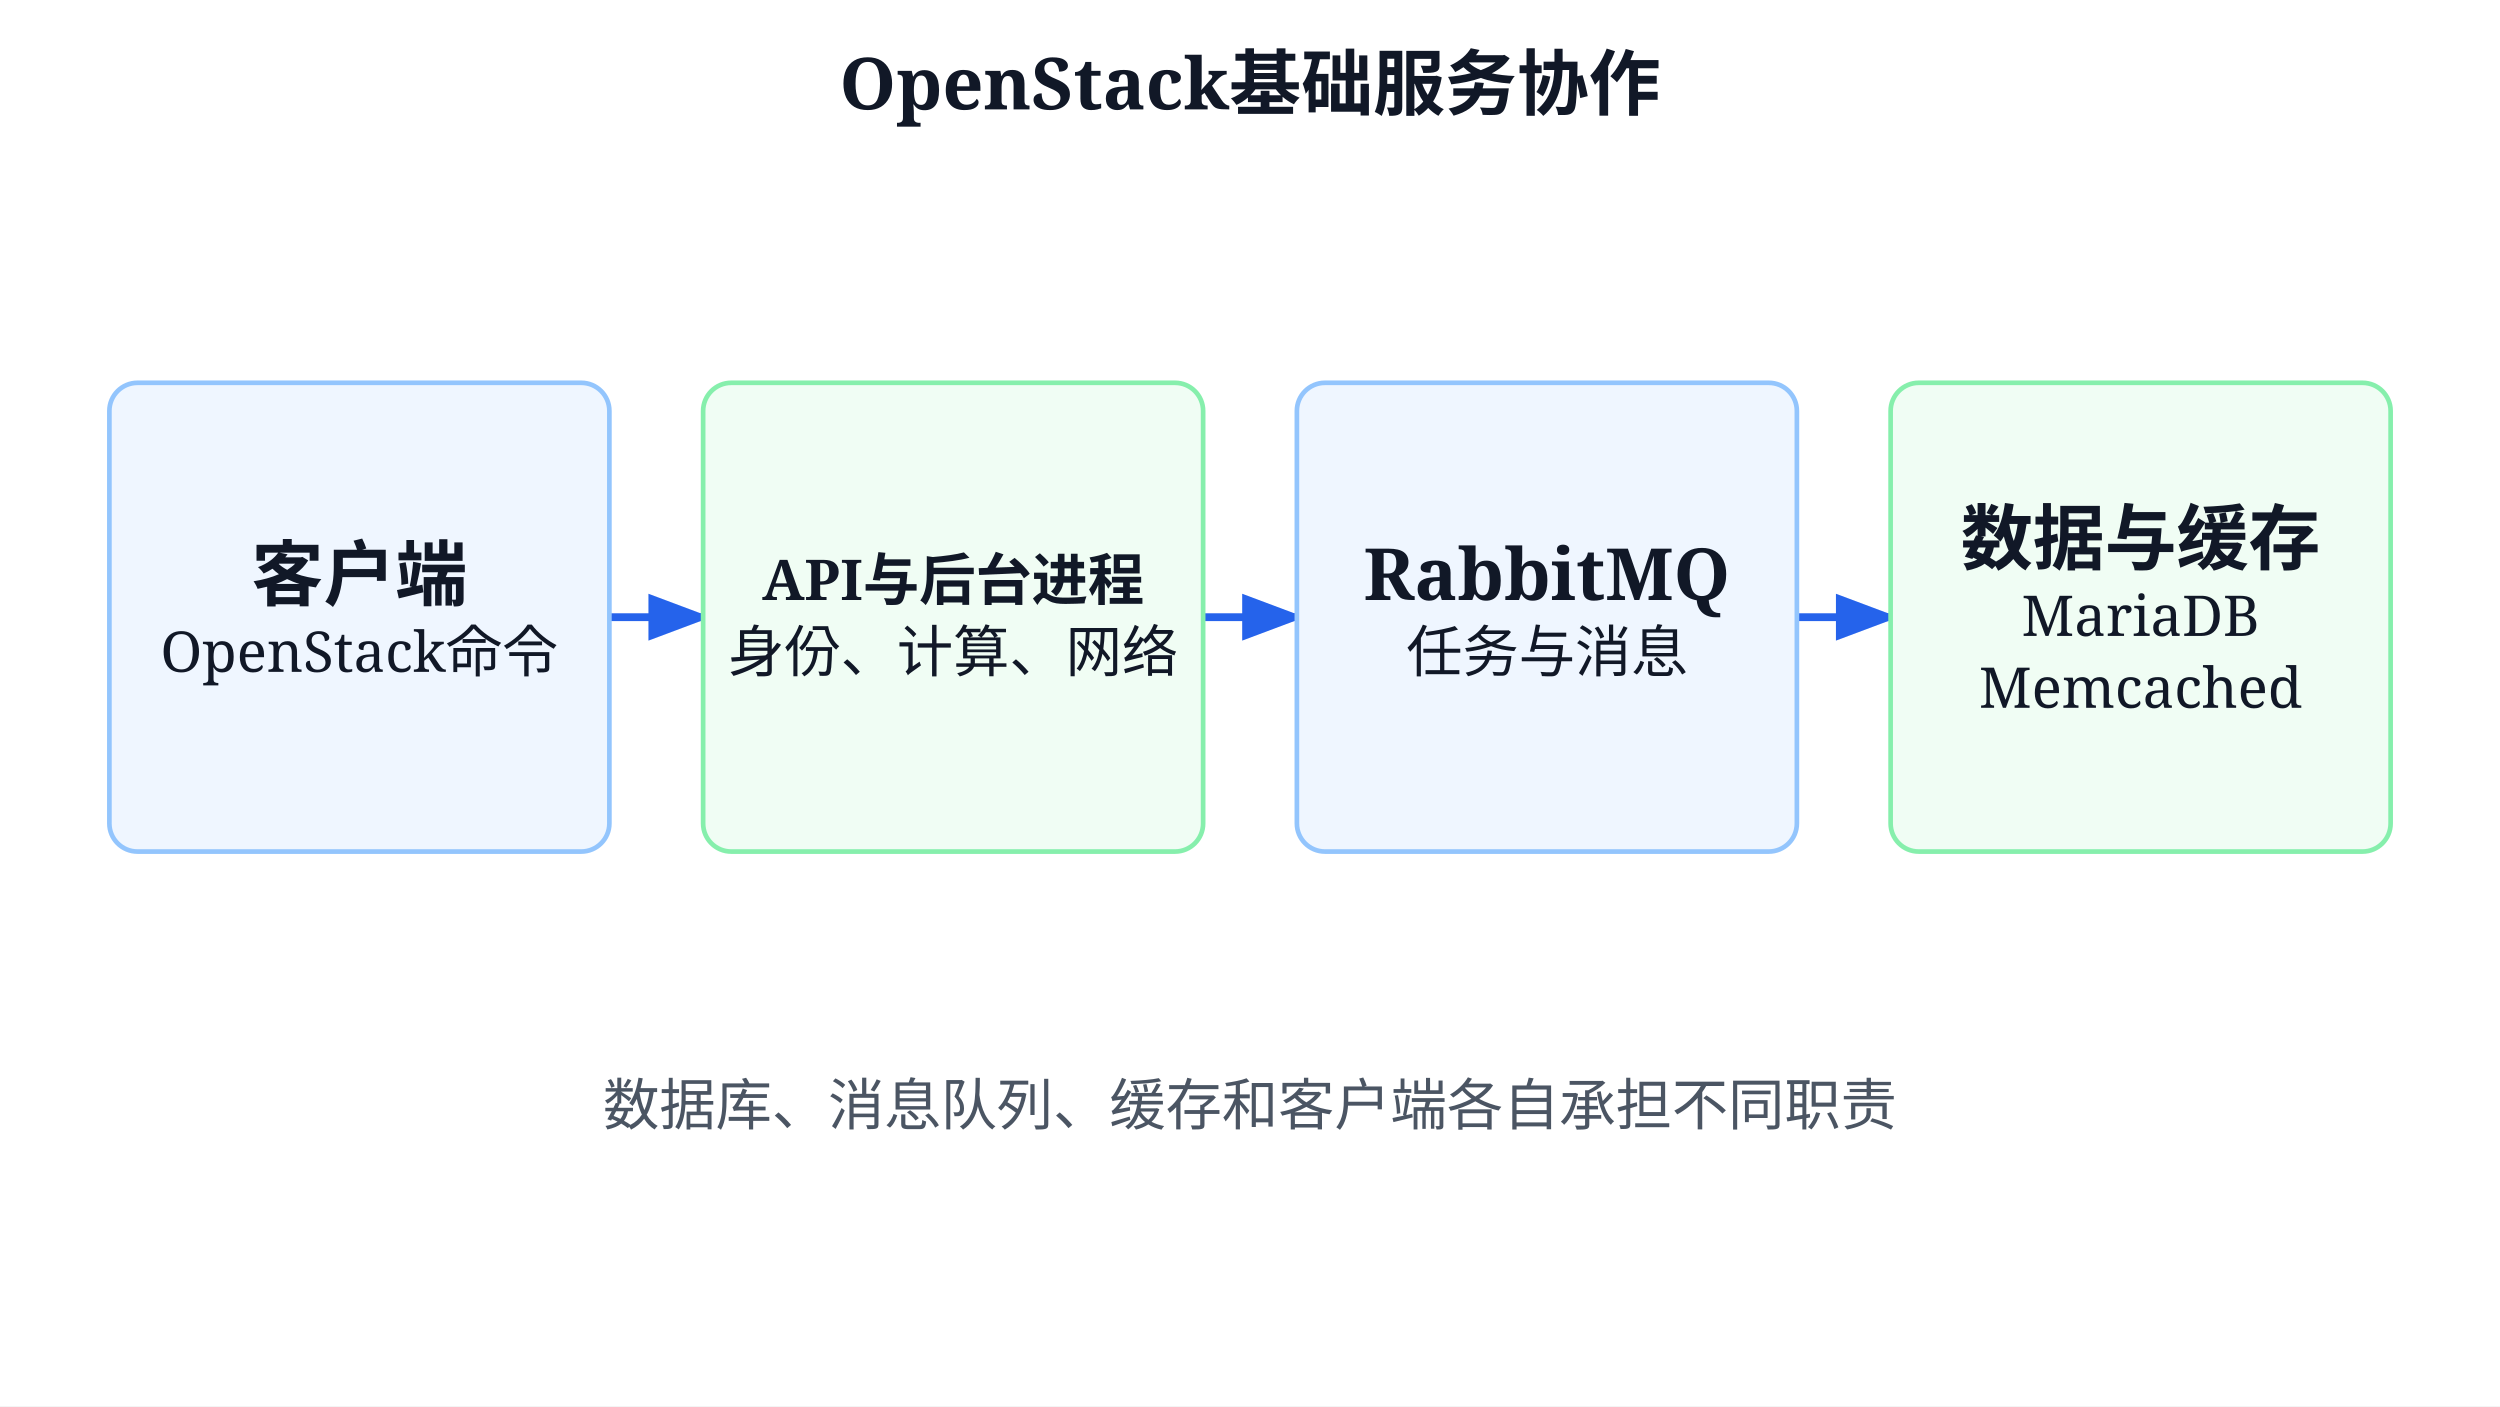
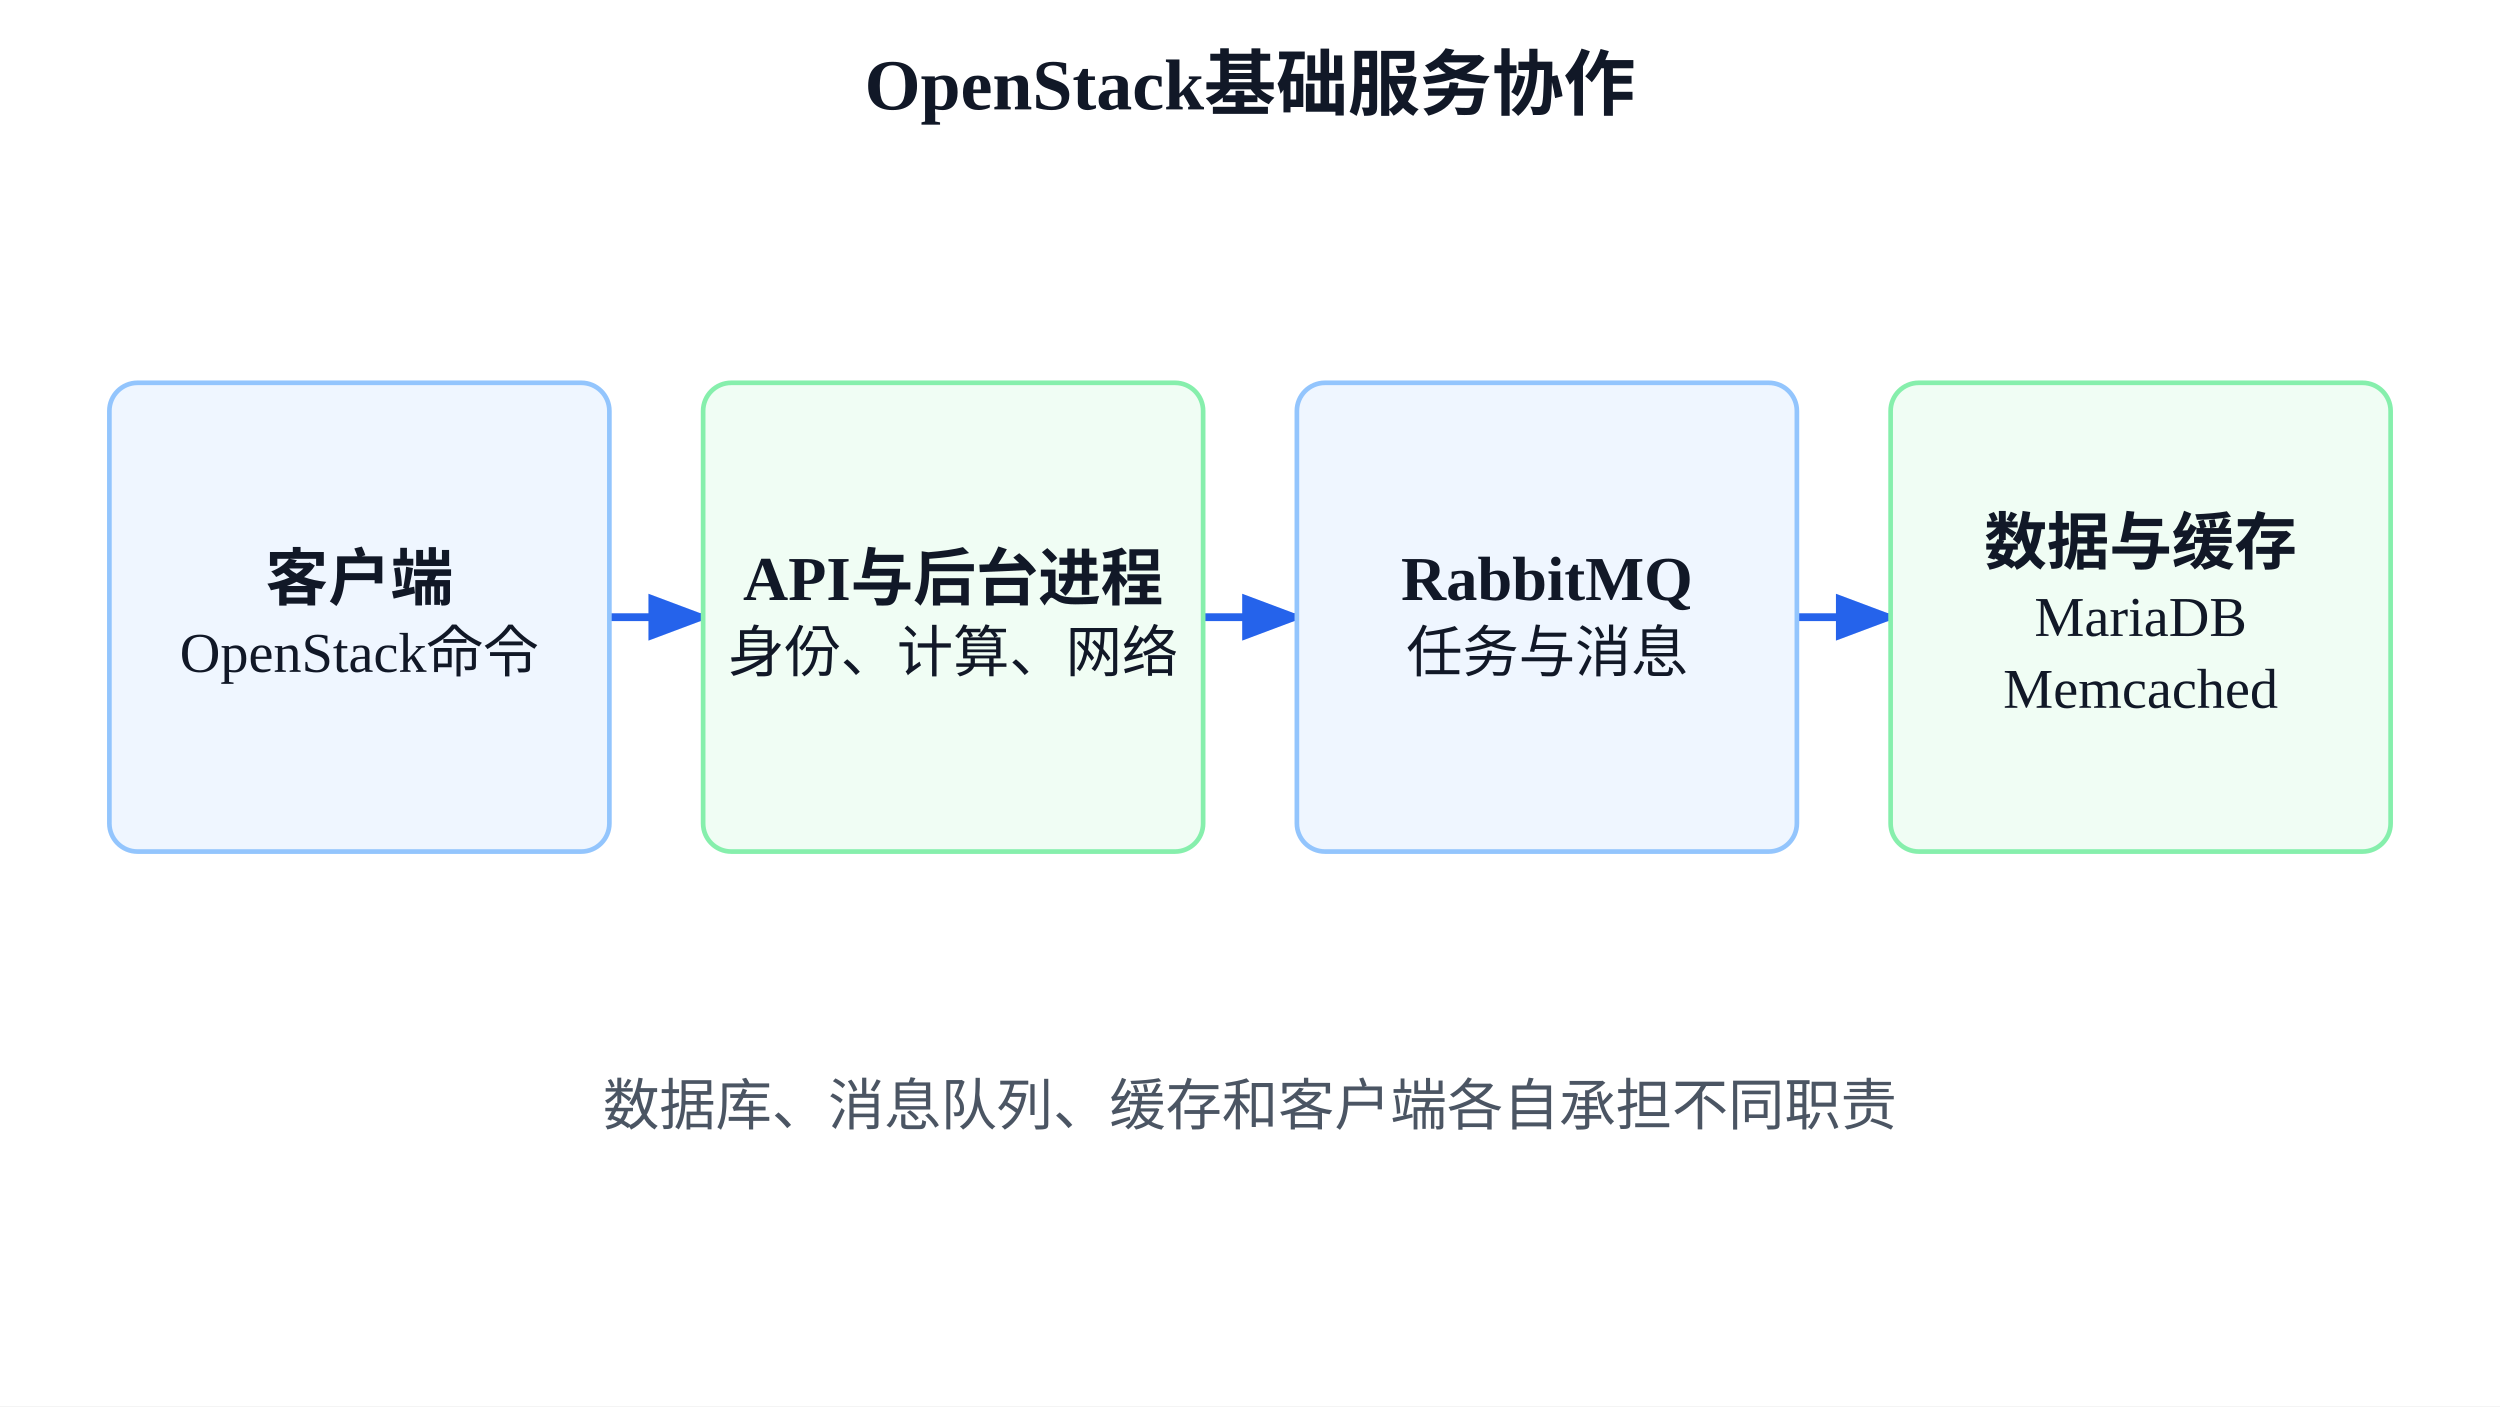
<svg xmlns="http://www.w3.org/2000/svg" viewBox="0 0 1600 900" width="1600" height="900">
-   <style>text{font-family:"SimSun","宋体",serif;font-size:36px;fill:#111827} .title{font-size:46px;font-weight:700} .sub{font-size:36px;fill:#4b5563} .white{fill:#fff}</style>
+   <style>text{font-family:"Times New Roman","SimSun","宋体",serif;font-size:36px;fill:#111827} .title{font-size:46px;font-weight:700} .node-title{font-size:40px;font-weight:700} .sub{font-size:36px;fill:#4b5563} .white{fill:#fff}</style>
  <defs>
    <marker id="blue" markerWidth="8" markerHeight="6" refX="7" refY="3" orient="auto">
      <path d="M0,0 L8,3 L0,6 Z" fill="#2563eb" />
    </marker>
    <marker id="green" markerWidth="8" markerHeight="6" refX="7" refY="3" orient="auto">
      <path d="M0,0 L8,3 L0,6 Z" fill="#16a34a" />
    </marker>
    <marker id="purple" markerWidth="8" markerHeight="6" refX="7" refY="3" orient="auto">
      <path d="M0,0 L8,3 L0,6 Z" fill="#9333ea" />
    </marker>
  </defs>
  <rect width="1600" height="900" fill="#ffffff" />
  <text x="800" y="70" text-anchor="middle" class="title">OpenStack基础服务协作</text>
  <line x1="390" y1="395" x2="450" y2="395" stroke="#2563eb" stroke-width="5" marker-end="url(#blue)" />
  <line x1="770" y1="395" x2="830" y2="395" stroke="#2563eb" stroke-width="5" marker-end="url(#blue)" />
  <line x1="1150" y1="395" x2="1210" y2="395" stroke="#2563eb" stroke-width="5" marker-end="url(#blue)" />
  <rect x="70" y="245" width="320" height="300" rx="18" fill="#eff6ff" stroke="#93c5fd" stroke-width="3" />
-   <text x="230.0" y="384.0" text-anchor="middle" class="title">客户端</text>
+   <text x="230.0" y="384.0" text-anchor="middle" class="node-title">客户端</text>
  <text x="230.0" y="430.0" text-anchor="middle">OpenStack命令</text>
  <rect x="450" y="245" width="320" height="300" rx="18" fill="#f0fdf4" stroke="#86efac" stroke-width="3" />
-   <text x="610.0" y="384.0" text-anchor="middle" font-size="40" font-weight="700">API与后台进程</text>
+   <text x="610.0" y="384.0" text-anchor="middle" class="node-title">API与后台进程</text>
  <text x="610.0" y="430.0" text-anchor="middle">身份、计算、网络</text>
  <rect x="830" y="245" width="320" height="300" rx="18" fill="#eff6ff" stroke="#93c5fd" stroke-width="3" />
-   <text x="990.0" y="384.0" text-anchor="middle" class="title">RabbitMQ</text>
+   <text x="990.0" y="384.0" text-anchor="middle" class="node-title">RabbitMQ</text>
  <text x="990.0" y="430.0" text-anchor="middle">任务与消息</text>
  <rect x="1210" y="245" width="320" height="300" rx="18" fill="#f0fdf4" stroke="#86efac" stroke-width="3" />
-   <text x="1370.0" y="361.0" text-anchor="middle" class="title">数据与缓存</text>
+   <text x="1370.0" y="361.0" text-anchor="middle" class="node-title">数据与缓存</text>
  <text x="1370.0" y="407.0" text-anchor="middle">MariaDB</text>
  <text x="1370.0" y="453.0" text-anchor="middle">Memcached</text>
  <text x="800" y="720" text-anchor="middle" class="sub">数据库、消息队列、缓存和客户端各自承担不同职责</text>
</svg>
